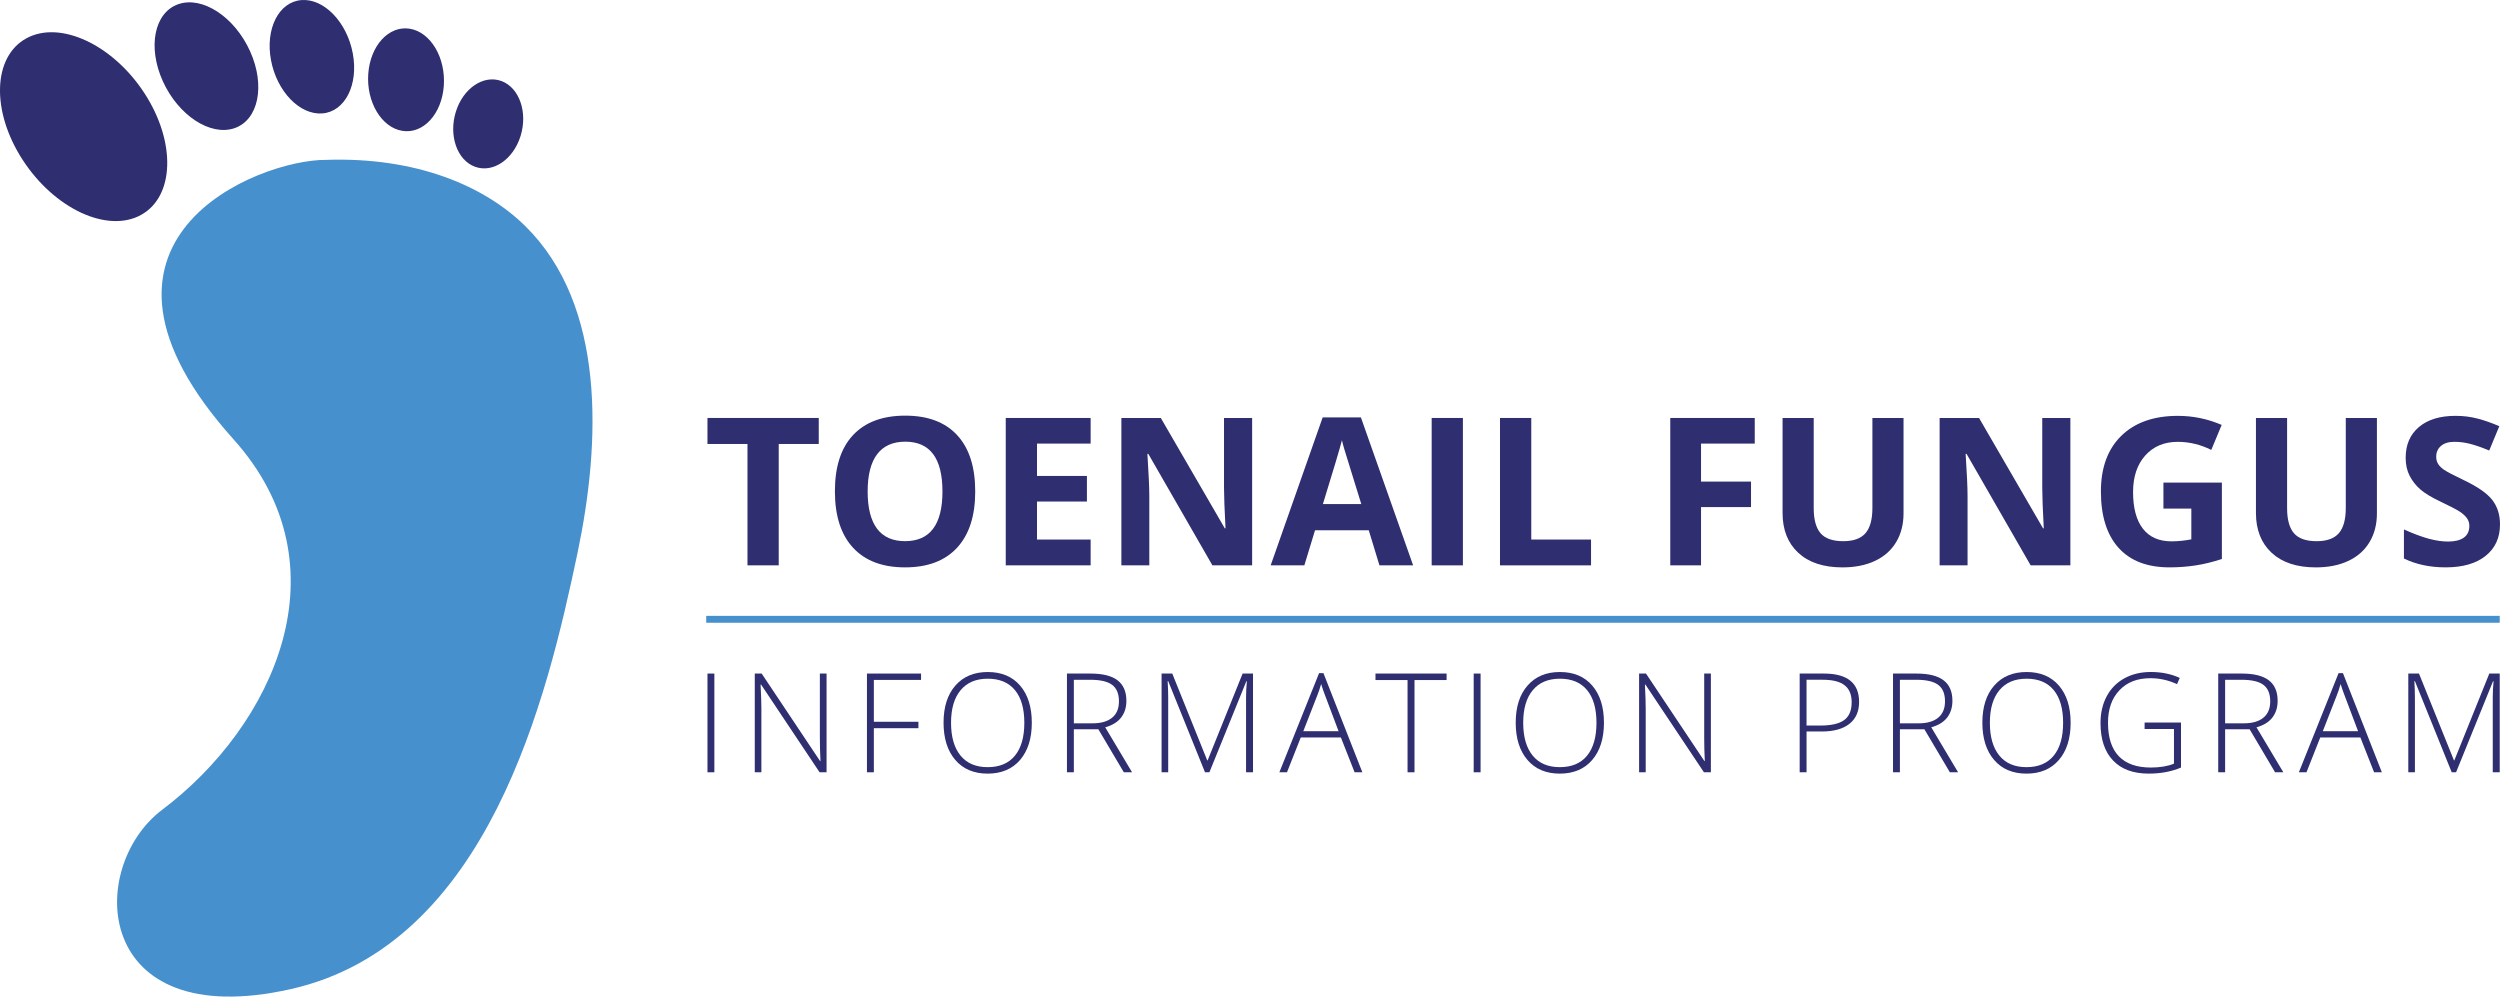
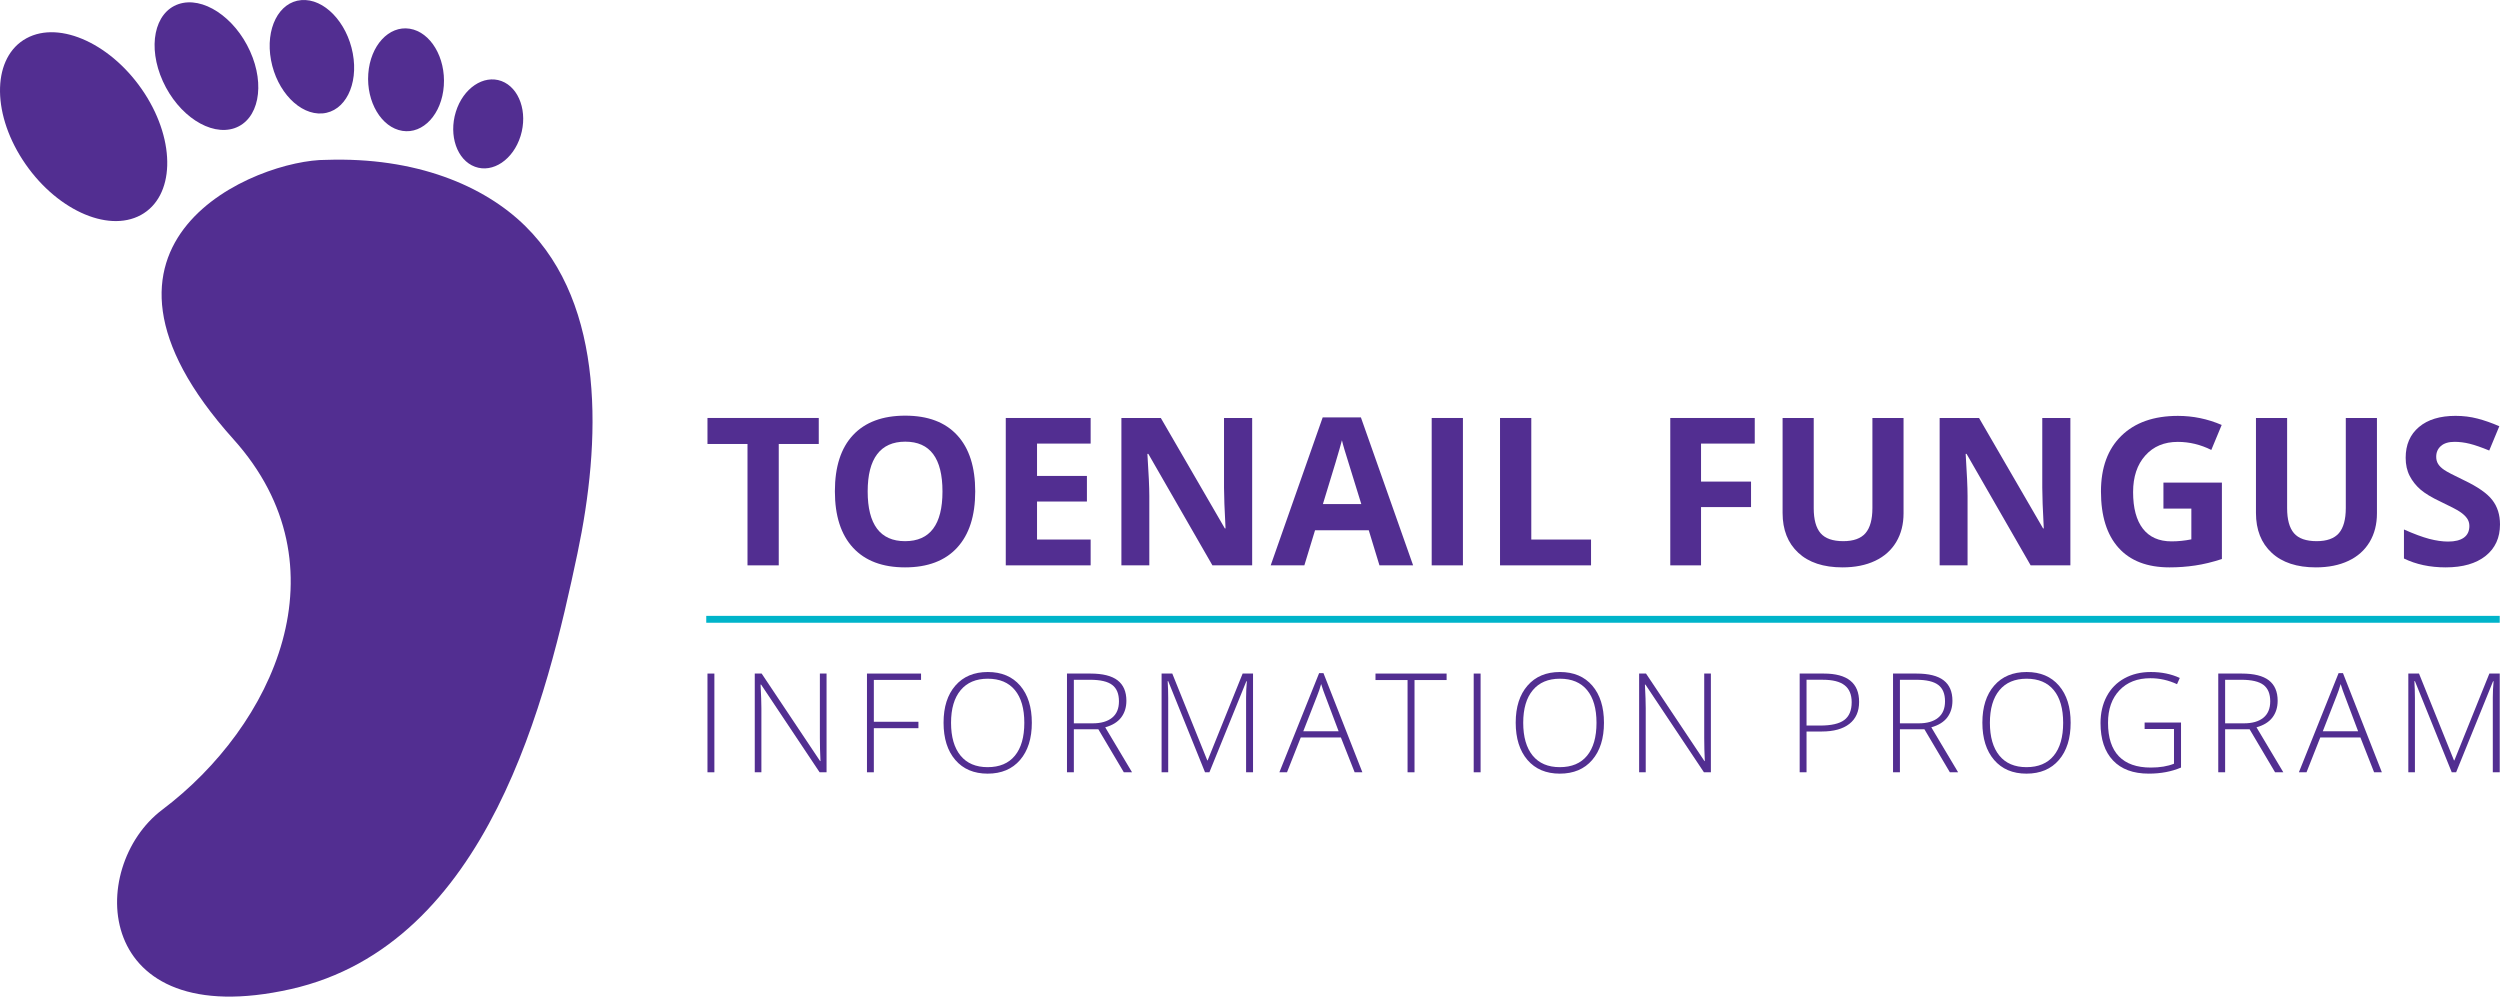
- <svg xmlns="http://www.w3.org/2000/svg" version="1.1" id="Layer_1" x="0px" y="0px" width="198.176px" height="79px" viewBox="0 0 198.176 79" enable-background="new 0 0 198.176 79" xml:space="preserve">
+ <svg xmlns="http://www.w3.org/2000/svg" version="1.1" id="Layer_1" x="0px" y="0px" width="198px" height="78.933px" viewBox="0 0 198 78.933" enable-background="new 0 0 198 78.933" xml:space="preserve">
  <g>
    <g>
-       <path fill="#2E2E71" d="M61.731,44.815h-2.478v-9.621h-3.172v-2.062h8.822v2.062h-3.173V44.815z" />
+       <path fill="#522E91" d="M61.678,44.776h-2.476v-9.613h-3.17v-2.06h8.814v2.06h-3.169V44.776z" />
    </g>
    <g>
-       <path fill="#2E2E71" d="M77.306,38.958c0,1.935-0.479,3.42-1.438,4.46c-0.959,1.038-2.333,1.558-4.123,1.558    s-3.165-0.52-4.124-1.558c-0.959-1.04-1.438-2.53-1.438-4.475s0.479-3.43,1.441-4.456c0.962-1.025,2.341-1.539,4.135-1.539    c1.796,0,3.169,0.518,4.12,1.551C76.83,35.533,77.306,37.02,77.306,38.958z M68.779,38.958c0,1.307,0.248,2.289,0.743,2.95    c0.496,0.66,1.236,0.99,2.223,0.99c1.975,0,2.964-1.312,2.964-3.94c0-2.63-0.982-3.946-2.949-3.946    c-0.984,0-1.728,0.332-2.229,0.994C69.03,36.669,68.779,37.653,68.779,38.958z" />
+       <path fill="#522E91" d="M77.237,38.923c0,1.934-0.478,3.417-1.437,4.457c-0.958,1.037-2.331,1.556-4.119,1.556    c-1.789,0-3.161-0.519-4.12-1.556c-0.959-1.039-1.438-2.528-1.438-4.471c0-1.944,0.479-3.427,1.439-4.452    c0.963-1.025,2.339-1.537,4.134-1.537c1.794,0,3.165,0.517,4.114,1.549C76.763,35.502,77.237,36.987,77.237,38.923z M68.72,38.923    c0,1.306,0.247,2.287,0.741,2.948c0.496,0.659,1.233,0.99,2.221,0.99c1.974,0,2.962-1.312,2.962-3.938    c0-2.628-0.981-3.943-2.946-3.943c-0.984,0-1.728,0.333-2.228,0.994C68.968,36.637,68.72,37.62,68.72,38.923z" />
    </g>
    <g>
-       <path fill="#2E2E71" d="M86.455,44.815h-6.729V33.133h6.729v2.03h-4.251v2.565h3.956v2.029h-3.956v3.013h4.251V44.815z" />
+       <path fill="#522E91" d="M86.379,44.776h-6.722V33.104h6.722v2.028h-4.246v2.562h3.951v2.027h-3.951v3.01h4.246V44.776z" />
    </g>
    <g>
-       <path fill="#2E2E71" d="M99.257,44.815h-3.148l-5.083-8.838h-0.071c0.1,1.561,0.151,2.674,0.151,3.34v5.498h-2.214V33.133h3.125    l5.074,8.75h0.056c-0.08-1.519-0.119-2.592-0.119-3.22v-5.53h2.229V44.815z" />
+       <path fill="#522E91" d="M99.17,44.776h-3.146l-5.077-8.83h-0.073c0.103,1.56,0.152,2.672,0.152,3.337v5.493h-2.211V33.104h3.122    l5.068,8.743h0.058c-0.081-1.518-0.121-2.589-0.121-3.217v-5.525h2.229V44.776z" />
    </g>
    <g>
-       <path fill="#2E2E71" d="M109.349,44.815l-0.847-2.781h-4.259l-0.847,2.781h-2.669l4.123-11.73h3.028l4.141,11.73H109.349z     M107.91,39.958c-0.782-2.521-1.223-3.945-1.322-4.275c-0.1-0.331-0.17-0.592-0.212-0.784c-0.175,0.683-0.679,2.368-1.51,5.059    H107.91z" />
+       <path fill="#522E91" d="M109.253,44.776l-0.847-2.778h-4.255l-0.846,2.778h-2.666l4.119-11.72h3.025l4.136,11.72H109.253z     M107.815,39.922c-0.78-2.518-1.221-3.941-1.321-4.272c-0.099-0.329-0.17-0.591-0.213-0.782c-0.174,0.682-0.677,2.366-1.507,5.054    H107.815z" />
    </g>
    <g>
-       <path fill="#2E2E71" d="M113.489,44.815V33.133h2.476v11.683H113.489z" />
+       <path fill="#522E91" d="M113.39,44.776V33.104h2.474v11.672H113.39z" />
    </g>
    <g>
-       <path fill="#2E2E71" d="M118.905,44.815V33.133h2.479v9.637h4.738v2.046H118.905z" />
+       <path fill="#522E91" d="M118.802,44.776V33.104h2.476v9.628h4.732v2.044H118.802z" />
    </g>
    <g>
-       <path fill="#2E2E71" d="M134.841,44.815h-2.438V33.133h6.696v2.03h-4.258v3.013h3.963v2.021h-3.963V44.815z" />
+       <path fill="#522E91" d="M134.723,44.776h-2.437V33.104h6.69v2.028h-4.254v3.01h3.96v2.019h-3.96V44.776z" />
    </g>
    <g>
-       <path fill="#2E2E71" d="M150.894,33.133v7.56c0,0.862-0.192,1.619-0.579,2.27s-0.944,1.148-1.674,1.494    c-0.73,0.347-1.593,0.52-2.589,0.52c-1.503,0-2.67-0.385-3.5-1.155c-0.831-0.77-1.247-1.823-1.247-3.16v-7.527h2.469v7.153    c0,0.9,0.181,1.56,0.543,1.982c0.362,0.42,0.962,0.63,1.799,0.63c0.81,0,1.397-0.212,1.763-0.635    c0.364-0.424,0.547-1.088,0.547-1.995v-7.135H150.894z" />
+       <path fill="#522E91" d="M150.761,33.104v7.553c0,0.862-0.192,1.617-0.579,2.268c-0.387,0.648-0.942,1.147-1.671,1.492    c-0.73,0.347-1.593,0.519-2.588,0.519c-1.502,0-2.667-0.384-3.496-1.154c-0.83-0.769-1.246-1.821-1.246-3.157v-7.521h2.466v7.146    c0,0.899,0.181,1.559,0.543,1.979c0.363,0.42,0.962,0.631,1.798,0.631c0.808,0,1.396-0.212,1.76-0.634    c0.364-0.424,0.547-1.088,0.547-1.993v-7.129H150.761z" />
    </g>
    <g>
-       <path fill="#2E2E71" d="M164.119,44.815h-3.149l-5.082-8.838h-0.071c0.101,1.561,0.152,2.674,0.152,3.34v5.498h-2.214V33.133    h3.124l5.074,8.75h0.057c-0.081-1.519-0.12-2.592-0.12-3.22v-5.53h2.229V44.815z" />
+       <path fill="#522E91" d="M163.974,44.776h-3.146l-5.077-8.83h-0.07c0.1,1.56,0.15,2.672,0.15,3.337v5.493h-2.211V33.104h3.12    l5.07,8.743h0.057c-0.081-1.518-0.119-2.589-0.119-3.217v-5.525h2.226V44.776z" />
    </g>
    <g>
-       <path fill="#2E2E71" d="M171.495,38.254h4.634v6.058c-0.751,0.245-1.457,0.417-2.122,0.515c-0.663,0.099-1.34,0.148-2.033,0.148    c-1.764,0-3.109-0.518-4.04-1.555c-0.929-1.035-1.394-2.523-1.394-4.463c0-1.886,0.539-3.356,1.617-4.411    c1.081-1.055,2.575-1.581,4.488-1.581c1.198,0,2.354,0.238,3.468,0.718l-0.824,1.982c-0.852-0.425-1.738-0.64-2.66-0.64    c-1.07,0-1.928,0.36-2.573,1.08c-0.644,0.719-0.967,1.687-0.967,2.901c0,1.268,0.26,2.235,0.779,2.904    c0.521,0.668,1.274,1.002,2.266,1.002c0.517,0,1.042-0.053,1.574-0.159v-2.437h-2.213V38.254z" />
+       <path fill="#522E91" d="M171.344,38.221h4.631v6.053c-0.751,0.245-1.456,0.417-2.121,0.514c-0.661,0.099-1.339,0.148-2.031,0.148    c-1.762,0-3.106-0.517-4.036-1.553c-0.928-1.034-1.391-2.52-1.391-4.459c0-1.884,0.537-3.354,1.614-4.406    c1.079-1.055,2.573-1.58,4.482-1.58c1.199,0,2.354,0.239,3.466,0.718l-0.823,1.98c-0.851-0.426-1.736-0.639-2.656-0.639    c-1.07,0-1.929,0.359-2.571,1.079c-0.644,0.718-0.967,1.685-0.967,2.898c0,1.267,0.26,2.233,0.778,2.902    c0.52,0.667,1.273,1,2.265,1c0.516,0,1.04-0.052,1.571-0.159v-2.435h-2.211V38.221z" />
    </g>
    <g>
-       <path fill="#2E2E71" d="M188.419,33.133v7.56c0,0.862-0.192,1.619-0.579,2.27s-0.944,1.148-1.674,1.494    c-0.73,0.347-1.594,0.52-2.589,0.52c-1.503,0-2.669-0.385-3.501-1.155c-0.83-0.77-1.246-1.823-1.246-3.16v-7.527h2.469v7.153    c0,0.9,0.182,1.56,0.544,1.982c0.361,0.42,0.962,0.63,1.798,0.63c0.81,0,1.396-0.212,1.763-0.635    c0.364-0.424,0.547-1.088,0.547-1.995v-7.135H188.419z" />
+       <path fill="#522E91" d="M188.254,33.104v7.553c0,0.862-0.192,1.617-0.579,2.268c-0.388,0.648-0.942,1.147-1.673,1.492    c-0.729,0.347-1.591,0.519-2.586,0.519c-1.502,0-2.668-0.384-3.497-1.154c-0.831-0.769-1.247-1.821-1.247-3.157v-7.521h2.468    v7.146c0,0.899,0.182,1.559,0.542,1.979c0.362,0.42,0.962,0.631,1.798,0.631c0.808,0,1.396-0.212,1.762-0.634    c0.362-0.424,0.545-1.088,0.545-1.993v-7.129H188.254z" />
    </g>
    <g>
-       <path fill="#2E2E71" d="M198.176,41.571c0,1.055-0.38,1.886-1.139,2.493s-1.814,0.911-3.168,0.911    c-1.246,0-2.35-0.234-3.309-0.703v-2.302c0.789,0.352,1.456,0.599,2.002,0.744c0.546,0.143,1.045,0.215,1.498,0.215    c0.544,0,0.96-0.104,1.251-0.312c0.29-0.208,0.435-0.517,0.435-0.927c0-0.229-0.063-0.434-0.191-0.611    c-0.128-0.18-0.315-0.351-0.562-0.516c-0.248-0.165-0.752-0.429-1.516-0.791c-0.714-0.337-1.248-0.659-1.605-0.968    c-0.356-0.309-0.643-0.667-0.855-1.078c-0.213-0.41-0.319-0.89-0.319-1.438c0-1.033,0.351-1.846,1.052-2.438    c0.7-0.591,1.668-0.886,2.904-0.886c0.607,0,1.187,0.071,1.737,0.215c0.553,0.144,1.128,0.346,1.73,0.607l-0.799,1.926    c-0.623-0.256-1.139-0.435-1.546-0.536c-0.408-0.102-0.809-0.153-1.203-0.153c-0.469,0-0.829,0.11-1.078,0.328    c-0.252,0.219-0.376,0.503-0.376,0.855c0,0.219,0.05,0.409,0.152,0.572c0.1,0.162,0.262,0.32,0.482,0.471    c0.221,0.152,0.745,0.425,1.57,0.819c1.092,0.522,1.84,1.045,2.245,1.57C197.974,40.166,198.176,40.81,198.176,41.571z" />
+       <path fill="#522E91" d="M198,41.535c0,1.054-0.378,1.884-1.136,2.491c-0.759,0.606-1.812,0.91-3.165,0.91    c-1.245,0-2.347-0.234-3.306-0.702v-2.299c0.788,0.351,1.454,0.598,1.999,0.743c0.546,0.142,1.046,0.214,1.497,0.214    c0.545,0,0.961-0.104,1.25-0.311c0.29-0.208,0.435-0.517,0.435-0.926c0-0.229-0.064-0.434-0.192-0.611    c-0.127-0.179-0.314-0.35-0.561-0.515c-0.247-0.165-0.752-0.429-1.514-0.79c-0.714-0.336-1.248-0.659-1.605-0.967    c-0.355-0.309-0.641-0.667-0.854-1.078c-0.213-0.409-0.319-0.889-0.319-1.437c0-1.032,0.351-1.845,1.052-2.436    c0.699-0.591,1.666-0.885,2.899-0.885c0.608,0,1.187,0.071,1.737,0.215c0.552,0.143,1.128,0.346,1.729,0.606l-0.799,1.925    c-0.622-0.257-1.137-0.434-1.545-0.536c-0.407-0.101-0.807-0.153-1.201-0.153c-0.469,0-0.829,0.11-1.078,0.328    c-0.251,0.218-0.375,0.503-0.375,0.854c0,0.22,0.05,0.409,0.152,0.571c0.101,0.162,0.26,0.32,0.481,0.471    c0.221,0.152,0.745,0.424,1.569,0.819c1.091,0.521,1.84,1.043,2.242,1.569C197.799,40.131,198,40.773,198,41.535z" />
    </g>
    <g>
-       <path fill="#2E2E71" d="M56.082,61.219v-7.826h0.546v7.826H56.082z" />
+       <path fill="#522E91" d="M56.032,61.165v-7.819h0.547v7.819H56.032z" />
    </g>
    <g>
-       <path fill="#2E2E71" d="M65.522,61.219h-0.553l-4.635-6.948h-0.043c0.043,0.828,0.064,1.453,0.064,1.874v5.074h-0.524v-7.826    h0.546l4.631,6.938h0.032c-0.032-0.642-0.049-1.252-0.049-1.83v-5.107h0.531V61.219z" />
+       <path fill="#522E91" d="M65.464,61.165h-0.551l-4.631-6.942h-0.045c0.045,0.827,0.065,1.451,0.065,1.872v5.07h-0.525v-7.819h0.546    l4.628,6.931h0.031c-0.031-0.643-0.048-1.251-0.048-1.829v-5.102h0.529V61.165z" />
    </g>
    <g>
-       <path fill="#2E2E71" d="M69.27,61.219h-0.546v-7.826h4.288v0.504H69.27v3.318h3.533v0.509H69.27V61.219z" />
+       <path fill="#522E91" d="M69.208,61.165h-0.544v-7.819h4.283v0.503h-3.739v3.315h3.531v0.508h-3.531V61.165z" />
    </g>
    <g>
-       <path fill="#2E2E71" d="M81.792,57.295c0,1.242-0.311,2.224-0.931,2.948c-0.621,0.721-1.478,1.083-2.57,1.083    c-1.087,0-1.943-0.362-2.564-1.083c-0.621-0.725-0.931-1.709-0.931-2.958c0-1.246,0.313-2.227,0.938-2.941    c0.627-0.717,1.482-1.073,2.567-1.073c1.092,0,1.947,0.359,2.564,1.077C81.484,55.067,81.792,56.05,81.792,57.295z M75.39,57.295    c0,1.121,0.25,1.987,0.75,2.599c0.499,0.612,1.217,0.919,2.152,0.919c0.942,0,1.662-0.303,2.161-0.91    c0.497-0.607,0.746-1.476,0.746-2.607c0-1.127-0.25-1.992-0.746-2.594c-0.499-0.601-1.214-0.901-2.15-0.901    c-0.931,0-1.649,0.303-2.154,0.91C75.643,55.316,75.39,56.179,75.39,57.295z" />
+       <path fill="#522E91" d="M81.721,57.245c0,1.241-0.311,2.222-0.931,2.945c-0.621,0.721-1.476,1.083-2.568,1.083    c-1.085,0-1.941-0.362-2.56-1.083c-0.622-0.723-0.932-1.708-0.932-2.955c0-1.244,0.313-2.224,0.938-2.938    c0.626-0.717,1.481-1.074,2.565-1.074c1.091,0,1.944,0.36,2.562,1.078C81.412,55.019,81.721,56,81.721,57.245z M75.323,57.245    c0,1.121,0.251,1.986,0.75,2.597c0.499,0.611,1.215,0.917,2.148,0.917c0.943,0,1.662-0.303,2.159-0.909    c0.497-0.605,0.746-1.474,0.746-2.604c0-1.126-0.249-1.99-0.746-2.591c-0.497-0.601-1.212-0.901-2.147-0.901    c-0.931,0-1.647,0.302-2.151,0.909C75.576,55.268,75.323,56.13,75.323,57.245z" />
    </g>
    <g>
-       <path fill="#2E2E71" d="M85.124,57.809v3.41h-0.546v-7.826h1.863c0.97,0,1.688,0.181,2.152,0.538    c0.464,0.359,0.696,0.898,0.696,1.62c0,0.524-0.139,0.967-0.416,1.327s-0.697,0.619-1.261,0.776l2.126,3.564h-0.653l-2.019-3.41    H85.124z M85.124,57.338h1.493c0.661,0,1.173-0.146,1.537-0.442c0.364-0.293,0.546-0.728,0.546-1.303    c0-0.596-0.179-1.029-0.536-1.301c-0.357-0.271-0.939-0.406-1.745-0.406h-1.295V57.338z" />
+       <path fill="#522E91" d="M85.049,57.758v3.407h-0.544v-7.819h1.861c0.969,0,1.685,0.18,2.148,0.537    c0.464,0.359,0.696,0.898,0.696,1.619c0,0.523-0.141,0.965-0.416,1.326c-0.275,0.36-0.696,0.618-1.26,0.775l2.124,3.562h-0.651    l-2.018-3.407H85.049z M85.049,57.288h1.491c0.66,0,1.172-0.147,1.536-0.442c0.365-0.293,0.545-0.727,0.545-1.301    c0-0.595-0.177-1.029-0.534-1.299c-0.355-0.271-0.938-0.407-1.742-0.407h-1.296V57.288z" />
    </g>
    <g>
-       <path fill="#2E2E71" d="M95.521,61.219l-2.917-7.227h-0.043c0.028,0.442,0.043,0.896,0.043,1.359v5.867h-0.525v-7.826h0.846    l2.773,6.884h0.032l2.773-6.884h0.824v7.826h-0.551v-5.931c0-0.414,0.021-0.843,0.064-1.284h-0.042l-2.928,7.215H95.521z" />
+       <path fill="#522E91" d="M95.438,61.165l-2.916-7.22h-0.042c0.027,0.442,0.042,0.896,0.042,1.359v5.861h-0.524v-7.819h0.847    l2.771,6.877h0.03l2.771-6.877h0.823v7.819H98.69V55.24c0-0.414,0.02-0.842,0.062-1.283H98.71l-2.925,7.208H95.438z" />
    </g>
    <g>
-       <path fill="#2E2E71" d="M106.292,58.457h-3.18l-1.092,2.762h-0.604l3.147-7.857h0.348l3.083,7.857h-0.614L106.292,58.457z     M103.312,57.965h2.799l-1.064-2.821c-0.09-0.222-0.197-0.528-0.321-0.921c-0.097,0.343-0.202,0.653-0.316,0.932L103.312,57.965z" />
+       <path fill="#522E91" d="M106.198,58.405h-3.177l-1.09,2.76h-0.604l3.146-7.851h0.346l3.081,7.851h-0.612L106.198,58.405z     M103.221,57.914h2.797l-1.063-2.819c-0.09-0.221-0.197-0.527-0.321-0.919c-0.096,0.342-0.203,0.652-0.316,0.93L103.221,57.914z" />
    </g>
    <g>
-       <path fill="#2E2E71" d="M112.129,61.219h-0.552v-7.312h-2.542v-0.515h5.637v0.515h-2.543V61.219z" />
+       <path fill="#522E91" d="M112.03,61.165h-0.551v-7.306h-2.54v-0.513h5.632v0.513h-2.541V61.165z" />
    </g>
    <g>
-       <path fill="#2E2E71" d="M116.82,61.219v-7.826h0.546v7.826H116.82z" />
+       <path fill="#522E91" d="M116.717,61.165v-7.819h0.546v7.819H116.717z" />
    </g>
    <g>
-       <path fill="#2E2E71" d="M127.146,57.295c0,1.242-0.31,2.224-0.931,2.948c-0.621,0.721-1.478,1.083-2.569,1.083    c-1.088,0-1.942-0.362-2.563-1.083c-0.621-0.725-0.932-1.709-0.932-2.958c0-1.246,0.312-2.227,0.939-2.941    c0.626-0.717,1.481-1.073,2.565-1.073c1.093,0,1.948,0.359,2.565,1.077C126.839,55.067,127.146,56.05,127.146,57.295z     M120.745,57.295c0,1.121,0.25,1.987,0.749,2.599c0.5,0.612,1.218,0.919,2.152,0.919c0.942,0,1.662-0.303,2.16-0.91    s0.747-1.476,0.747-2.607c0-1.127-0.249-1.992-0.747-2.594c-0.498-0.601-1.214-0.901-2.15-0.901c-0.931,0-1.648,0.303-2.153,0.91    C120.998,55.316,120.745,56.179,120.745,57.295z" />
+       <path fill="#522E91" d="M127.034,57.245c0,1.241-0.31,2.222-0.931,2.945c-0.62,0.721-1.475,1.083-2.567,1.083    c-1.085,0-1.938-0.362-2.56-1.083c-0.619-0.723-0.932-1.708-0.932-2.955c0-1.244,0.314-2.224,0.939-2.938    c0.625-0.717,1.481-1.074,2.562-1.074c1.092,0,1.946,0.36,2.563,1.078C126.727,55.019,127.034,56,127.034,57.245z M120.639,57.245    c0,1.121,0.251,1.986,0.748,2.597c0.5,0.611,1.218,0.917,2.149,0.917c0.942,0,1.664-0.303,2.161-0.909    c0.496-0.605,0.746-1.474,0.746-2.604c0-1.126-0.25-1.99-0.746-2.591c-0.497-0.601-1.214-0.901-2.15-0.901    c-0.93,0-1.646,0.302-2.15,0.909C120.892,55.268,120.639,56.13,120.639,57.245z" />
    </g>
    <g>
-       <path fill="#2E2E71" d="M135.623,61.219h-0.552l-4.636-6.948h-0.042c0.042,0.828,0.063,1.453,0.063,1.874v5.074h-0.524v-7.826    h0.546l4.631,6.938h0.031c-0.031-0.642-0.047-1.252-0.047-1.83v-5.107h0.529V61.219z" />
+       <path fill="#522E91" d="M135.503,61.165h-0.551l-4.631-6.942h-0.043c0.043,0.827,0.064,1.451,0.064,1.872v5.07h-0.523v-7.819    h0.545l4.627,6.931h0.031c-0.031-0.643-0.048-1.251-0.048-1.829v-5.102h0.528V61.165z" />
    </g>
    <g>
-       <path fill="#2E2E71" d="M147.371,55.642c0,0.757-0.257,1.336-0.771,1.74c-0.514,0.403-1.241,0.604-2.185,0.604h-1.209v3.233    h-0.546v-7.826h1.916C146.439,53.393,147.371,54.143,147.371,55.642z M143.206,57.515h1.076c0.881,0,1.519-0.146,1.911-0.437    c0.392-0.29,0.589-0.762,0.589-1.415c0-0.604-0.187-1.051-0.557-1.341c-0.371-0.291-0.947-0.437-1.724-0.437h-1.296V57.515z" />
+       <path fill="#522E91" d="M147.241,55.592c0,0.756-0.257,1.335-0.77,1.739c-0.514,0.402-1.241,0.604-2.183,0.604h-1.21v3.23h-0.544    v-7.819h1.914C146.312,53.346,147.241,54.095,147.241,55.592z M143.079,57.464h1.075c0.881,0,1.52-0.146,1.909-0.437    c0.393-0.29,0.59-0.762,0.59-1.414c0-0.603-0.187-1.049-0.557-1.339c-0.37-0.291-0.945-0.437-1.723-0.437h-1.295V57.464z" />
    </g>
    <g>
-       <path fill="#2E2E71" d="M150.606,57.809v3.41h-0.546v-7.826h1.862c0.97,0,1.688,0.181,2.151,0.538    c0.465,0.359,0.696,0.898,0.696,1.62c0,0.524-0.139,0.967-0.415,1.327c-0.277,0.36-0.696,0.619-1.261,0.776l2.125,3.564h-0.652    l-2.019-3.41H150.606z M150.606,57.338h1.493c0.66,0,1.172-0.146,1.536-0.442c0.364-0.293,0.546-0.728,0.546-1.303    c0-0.596-0.178-1.029-0.535-1.301c-0.357-0.271-0.938-0.406-1.745-0.406h-1.295V57.338z" />
+       <path fill="#522E91" d="M150.474,57.758v3.407h-0.546v-7.819h1.862c0.967,0,1.686,0.18,2.147,0.537    c0.466,0.359,0.696,0.898,0.696,1.619c0,0.523-0.14,0.965-0.414,1.326c-0.277,0.36-0.697,0.618-1.259,0.775l2.123,3.562h-0.653    l-2.016-3.407H150.474z M150.474,57.288h1.492c0.659,0,1.172-0.147,1.533-0.442c0.365-0.293,0.547-0.727,0.547-1.301    c0-0.595-0.178-1.029-0.536-1.299c-0.356-0.271-0.936-0.407-1.742-0.407h-1.294V57.288z" />
    </g>
    <g>
-       <path fill="#2E2E71" d="M164.14,57.295c0,1.242-0.31,2.224-0.931,2.948c-0.621,0.721-1.478,1.083-2.569,1.083    c-1.09,0-1.944-0.362-2.565-1.083c-0.621-0.725-0.932-1.709-0.932-2.958c0-1.246,0.313-2.227,0.94-2.941    c0.627-0.717,1.481-1.073,2.566-1.073c1.093,0,1.947,0.359,2.563,1.077C163.831,55.067,164.14,56.05,164.14,57.295z     M157.738,57.295c0,1.121,0.249,1.987,0.75,2.599c0.498,0.612,1.216,0.919,2.151,0.919c0.942,0,1.661-0.303,2.159-0.91    s0.746-1.476,0.746-2.607c0-1.127-0.248-1.992-0.746-2.594c-0.498-0.601-1.214-0.901-2.149-0.901c-0.931,0-1.65,0.303-2.154,0.91    C157.991,55.316,157.738,56.179,157.738,57.295z" />
+       <path fill="#522E91" d="M163.995,57.245c0,1.241-0.309,2.222-0.929,2.945c-0.621,0.721-1.477,1.083-2.569,1.083    c-1.087,0-1.94-0.362-2.562-1.083c-0.62-0.723-0.931-1.708-0.931-2.955c0-1.244,0.314-2.224,0.938-2.938    c0.626-0.717,1.481-1.074,2.564-1.074c1.091,0,1.946,0.36,2.562,1.078C163.688,55.019,163.995,56,163.995,57.245z M157.6,57.245    c0,1.121,0.25,1.986,0.749,2.597c0.499,0.611,1.215,0.917,2.148,0.917c0.942,0,1.661-0.303,2.159-0.909    c0.496-0.605,0.746-1.474,0.746-2.604c0-1.126-0.25-1.99-0.746-2.591c-0.498-0.601-1.213-0.901-2.148-0.901    c-0.93,0-1.648,0.302-2.152,0.909C157.853,55.268,157.6,56.13,157.6,57.245z" />
    </g>
    <g>
-       <path fill="#2E2E71" d="M170.003,57.274h2.886v3.57c-0.758,0.321-1.607,0.481-2.554,0.481c-1.235,0-2.182-0.349-2.839-1.047    c-0.66-0.696-0.988-1.685-0.988-2.963c0-0.795,0.163-1.502,0.488-2.116c0.328-0.617,0.795-1.092,1.402-1.427    c0.61-0.335,1.309-0.503,2.097-0.503c0.853,0,1.618,0.156,2.297,0.471l-0.22,0.492c-0.679-0.313-1.381-0.471-2.108-0.471    c-1.032,0-1.851,0.317-2.454,0.955c-0.606,0.637-0.908,1.496-0.908,2.577c0,1.178,0.287,2.063,0.861,2.659    c0.575,0.593,1.419,0.891,2.532,0.891c0.722,0,1.334-0.103,1.836-0.306v-2.751h-2.328V57.274z" />
+       <path fill="#522E91" d="M169.854,57.224h2.883v3.567c-0.756,0.321-1.605,0.481-2.551,0.481c-1.234,0-2.181-0.349-2.837-1.046    c-0.658-0.696-0.988-1.683-0.988-2.96c0-0.795,0.164-1.5,0.489-2.114c0.328-0.617,0.794-1.091,1.401-1.426    c0.609-0.334,1.307-0.503,2.095-0.503c0.852,0,1.617,0.158,2.293,0.471l-0.218,0.493c-0.679-0.314-1.379-0.472-2.108-0.472    c-1.03,0-1.848,0.318-2.451,0.956c-0.605,0.635-0.907,1.495-0.907,2.574c0,1.177,0.287,2.062,0.861,2.656    c0.573,0.593,1.418,0.89,2.53,0.89c0.72,0,1.332-0.102,1.834-0.305v-2.75h-2.326V57.224z" />
    </g>
    <g>
-       <path fill="#2E2E71" d="M176.386,57.809v3.41h-0.546v-7.826h1.863c0.97,0,1.687,0.181,2.151,0.538    c0.464,0.359,0.695,0.898,0.695,1.62c0,0.524-0.139,0.967-0.415,1.327s-0.696,0.619-1.261,0.776L181,61.219h-0.653l-2.019-3.41    H176.386z M176.386,57.338h1.492c0.661,0,1.174-0.146,1.537-0.442c0.364-0.293,0.547-0.728,0.547-1.303    c0-0.596-0.18-1.029-0.535-1.301c-0.357-0.271-0.939-0.406-1.746-0.406h-1.295V57.338z" />
+       <path fill="#522E91" d="M176.23,57.758v3.407h-0.544v-7.819h1.86c0.969,0,1.686,0.18,2.149,0.537    c0.463,0.359,0.695,0.898,0.695,1.619c0,0.523-0.14,0.965-0.416,1.326c-0.275,0.36-0.696,0.618-1.259,0.775l2.124,3.562h-0.653    l-2.017-3.407H176.23z M176.23,57.288h1.49c0.661,0,1.174-0.147,1.538-0.442c0.362-0.293,0.544-0.727,0.544-1.301    c0-0.595-0.179-1.029-0.534-1.299c-0.358-0.271-0.938-0.407-1.743-0.407h-1.295V57.288z" />
    </g>
    <g>
-       <path fill="#2E2E71" d="M187.108,58.457h-3.18l-1.092,2.762h-0.604l3.147-7.857h0.348l3.084,7.857h-0.616L187.108,58.457z     M184.128,57.965h2.799l-1.065-2.821c-0.089-0.222-0.196-0.528-0.321-0.921c-0.097,0.343-0.202,0.653-0.315,0.932L184.128,57.965z    " />
+       <path fill="#522E91" d="M186.944,58.405h-3.178l-1.09,2.76h-0.604l3.143-7.851h0.349l3.08,7.851h-0.615L186.944,58.405z     M183.966,57.914h2.796l-1.062-2.819c-0.091-0.221-0.197-0.527-0.32-0.919c-0.098,0.342-0.205,0.652-0.317,0.93L183.966,57.914z" />
    </g>
    <g>
-       <path fill="#2E2E71" d="M194.348,61.219l-2.917-7.227h-0.043c0.029,0.442,0.043,0.896,0.043,1.359v5.867h-0.524v-7.826h0.846    l2.773,6.884h0.031l2.772-6.884h0.825v7.826h-0.552v-5.931c0-0.414,0.021-0.843,0.064-1.284h-0.043l-2.929,7.215H194.348z" />
+       <path fill="#522E91" d="M194.178,61.165l-2.916-7.22h-0.043c0.028,0.442,0.043,0.896,0.043,1.359v5.861h-0.523v-7.819h0.846    l2.77,6.877h0.032l2.771-6.877h0.821v7.819h-0.549V55.24c0-0.414,0.021-0.842,0.063-1.283h-0.042l-2.926,7.208H194.178z" />
    </g>
    <g>
      <g>
-         <path fill="#2E2E71" d="M11.462,7.406c2.506,3.869,2.372,8.181-0.294,9.638c-2.672,1.457-6.866-0.503-9.374-4.374     c-2.506-3.864-2.37-8.181,0.301-9.634C4.762,1.582,8.956,3.541,11.462,7.406z" />
+         <path fill="#522E91" d="M11.453,7.399c2.504,3.866,2.368,8.174-0.295,9.63c-2.669,1.455-6.86-0.502-9.365-4.37     c-2.504-3.861-2.368-8.173,0.301-9.626C4.758,1.58,8.947,3.537,11.453,7.399z" />
      </g>
      <g>
-         <path fill="#2E2E71" d="M19.822,4.058c1.227,2.714,0.675,5.443-1.232,6.102c-1.911,0.655-4.456-1.009-5.683-3.724     c-1.227-2.717-0.675-5.451,1.236-6.107C16.052-0.328,18.594,1.338,19.822,4.058z" />
+         <path fill="#522E91" d="M19.804,4.054c1.227,2.711,0.676,5.438-1.229,6.096c-1.91,0.654-4.451-1.008-5.679-3.721     c-1.227-2.714-0.675-5.445,1.236-6.101C16.037-0.328,18.578,1.337,19.804,4.054z" />
      </g>
      <g>
-         <path fill="#2E2E71" d="M27.966,4.232c0.465,2.481-0.614,4.611-2.406,4.758s-3.616-1.743-4.079-4.226     c-0.462-2.481,0.616-4.611,2.406-4.757C25.68-0.139,27.503,1.752,27.966,4.232z" />
+         <path fill="#522E91" d="M27.941,4.228c0.464,2.479-0.613,4.608-2.402,4.754c-1.793,0.147-3.614-1.741-4.075-4.221     c-0.462-2.481,0.614-4.608,2.402-4.753C25.657-0.14,27.479,1.751,27.941,4.228z" />
      </g>
      <g>
-         <path fill="#2E2E71" d="M35.181,6.804c-0.16,2.236-1.632,3.836-3.286,3.569c-1.656-0.263-2.864-2.293-2.702-4.527     c0.162-2.24,1.632-3.833,3.286-3.57C34.135,2.541,35.341,4.568,35.181,6.804z" />
+         <path fill="#522E91" d="M35.15,6.798c-0.16,2.234-1.631,3.832-3.282,3.566c-1.656-0.262-2.862-2.291-2.7-4.522     c0.162-2.238,1.632-3.83,3.283-3.568C34.104,2.538,35.31,4.564,35.15,6.798z" />
      </g>
      <g>
-         <path fill="#2E2E71" d="M41.267,10.777c-0.582,1.876-2.201,2.966-3.619,2.439c-1.419-0.525-2.094-2.474-1.515-4.35     c0.58-1.875,2.201-2.966,3.621-2.441C41.169,6.954,41.849,8.901,41.267,10.777z" />
+         <path fill="#522E91" d="M41.23,10.769c-0.581,1.874-2.198,2.962-3.615,2.436c-1.418-0.524-2.092-2.471-1.513-4.346     c0.578-1.874,2.198-2.964,3.617-2.439C41.132,6.948,41.812,8.893,41.23,10.769z" />
      </g>
    </g>
    <g>
-       <path fill="#4690CD" d="M25.85,12.673c-5.375-0.039-21.544,6.345-7.345,22.145c9.071,10.092,3.177,22.721-5.649,29.373    c-6.037,4.551-5.534,17.747,10.188,14.217c15.722-3.535,20.348-23.249,22.73-34.543c1.849-8.783,2.277-19.639-4.144-25.952    C38.371,14.708,32.953,12.431,25.85,12.673z" />
+       <path fill="#522E91" d="M25.828,12.662c-5.369-0.04-21.526,6.339-7.339,22.125c9.062,10.083,3.175,22.702-5.645,29.349    c-6.031,4.547-5.529,17.732,10.18,14.204c15.708-3.531,20.331-23.23,22.711-34.514c1.849-8.774,2.274-19.621-4.14-25.929    C38.338,14.695,32.926,12.42,25.828,12.662z" />
    </g>
    <g>
-       <rect x="55.983" y="48.82" fill="#4690CD" width="142.171" height="0.546" />
+       <rect x="55.935" y="48.777" fill="#00B4CA" width="142.043" height="0.545" />
    </g>
  </g>
</svg>
